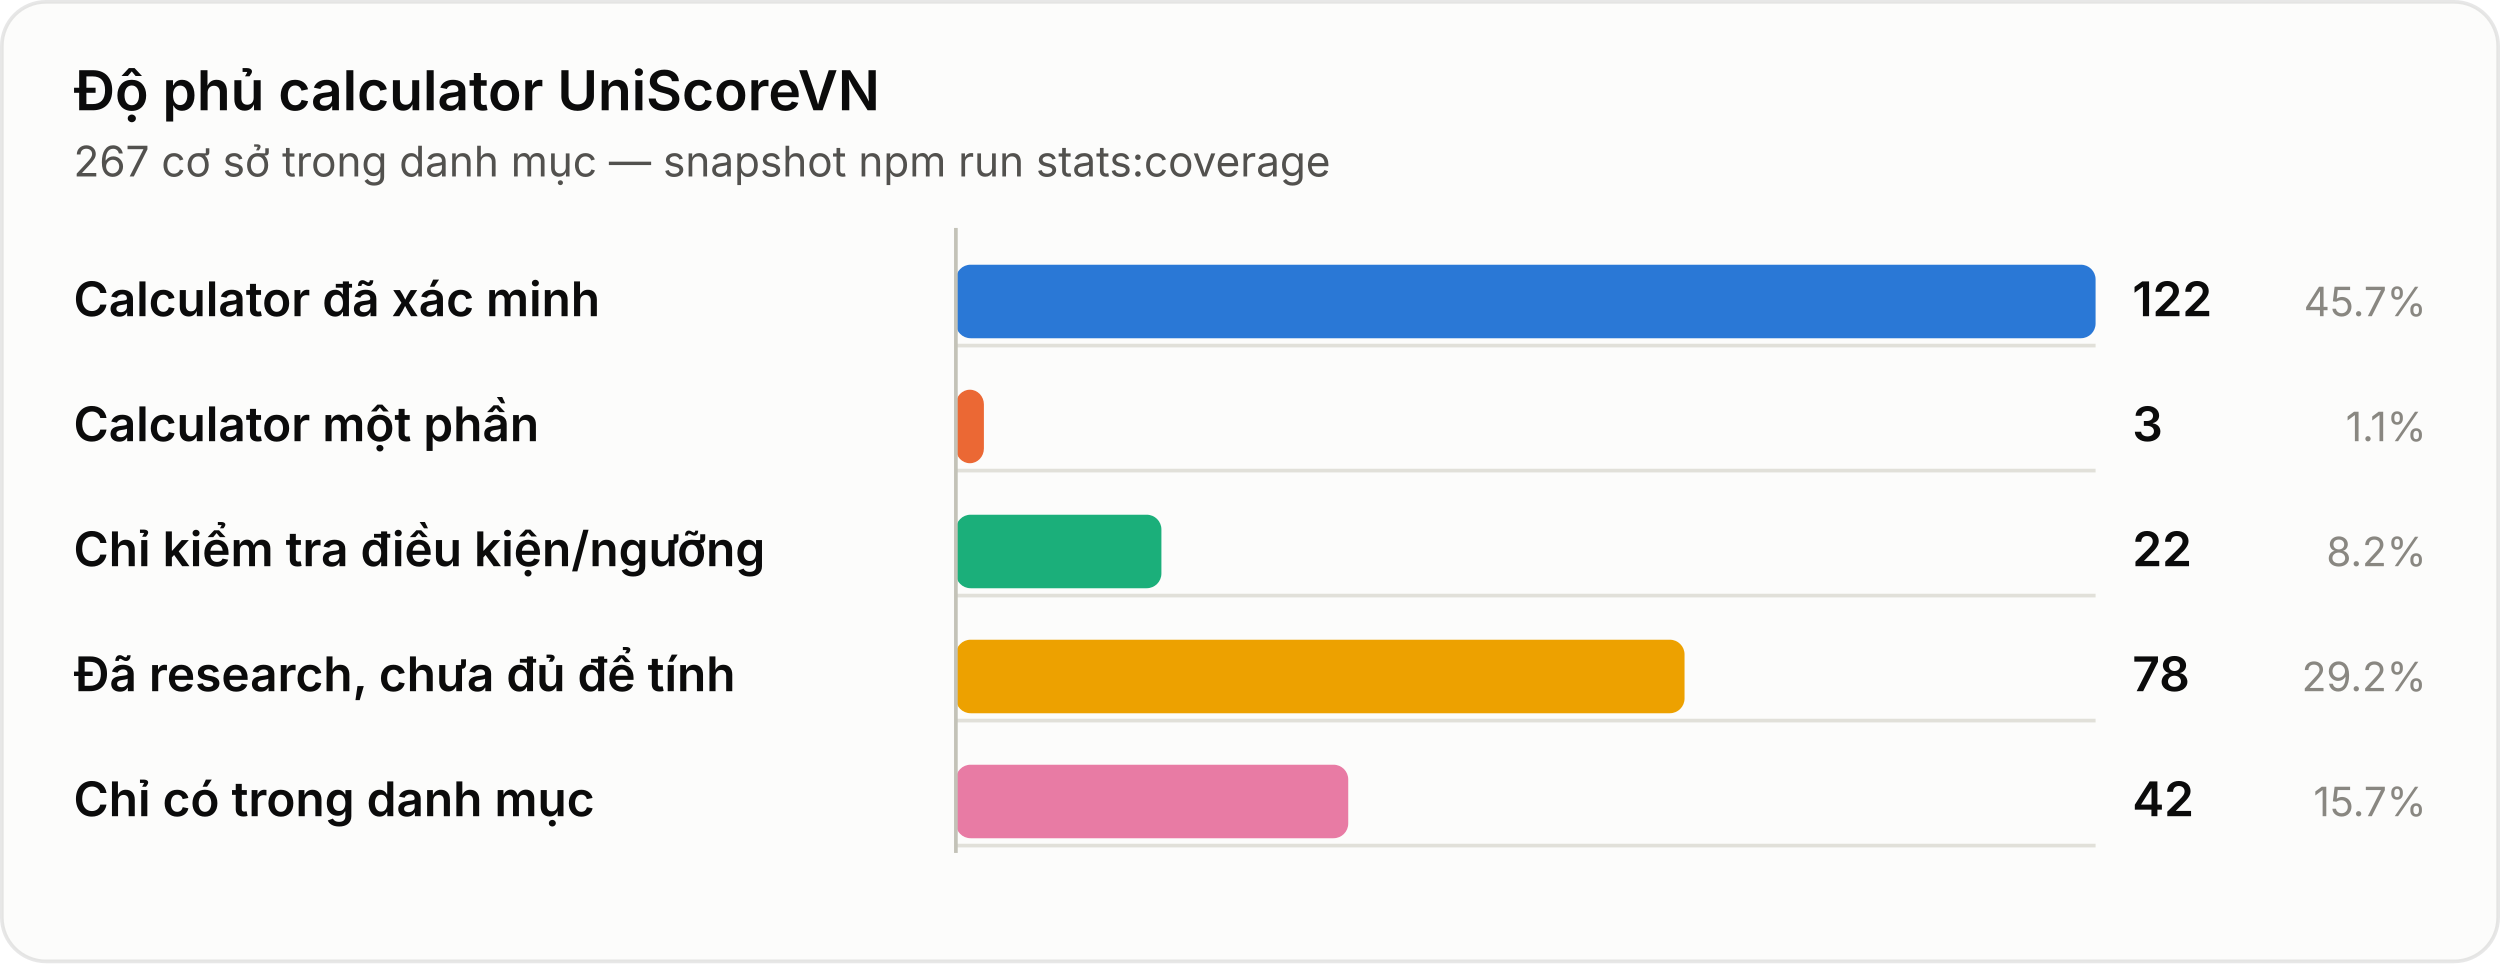
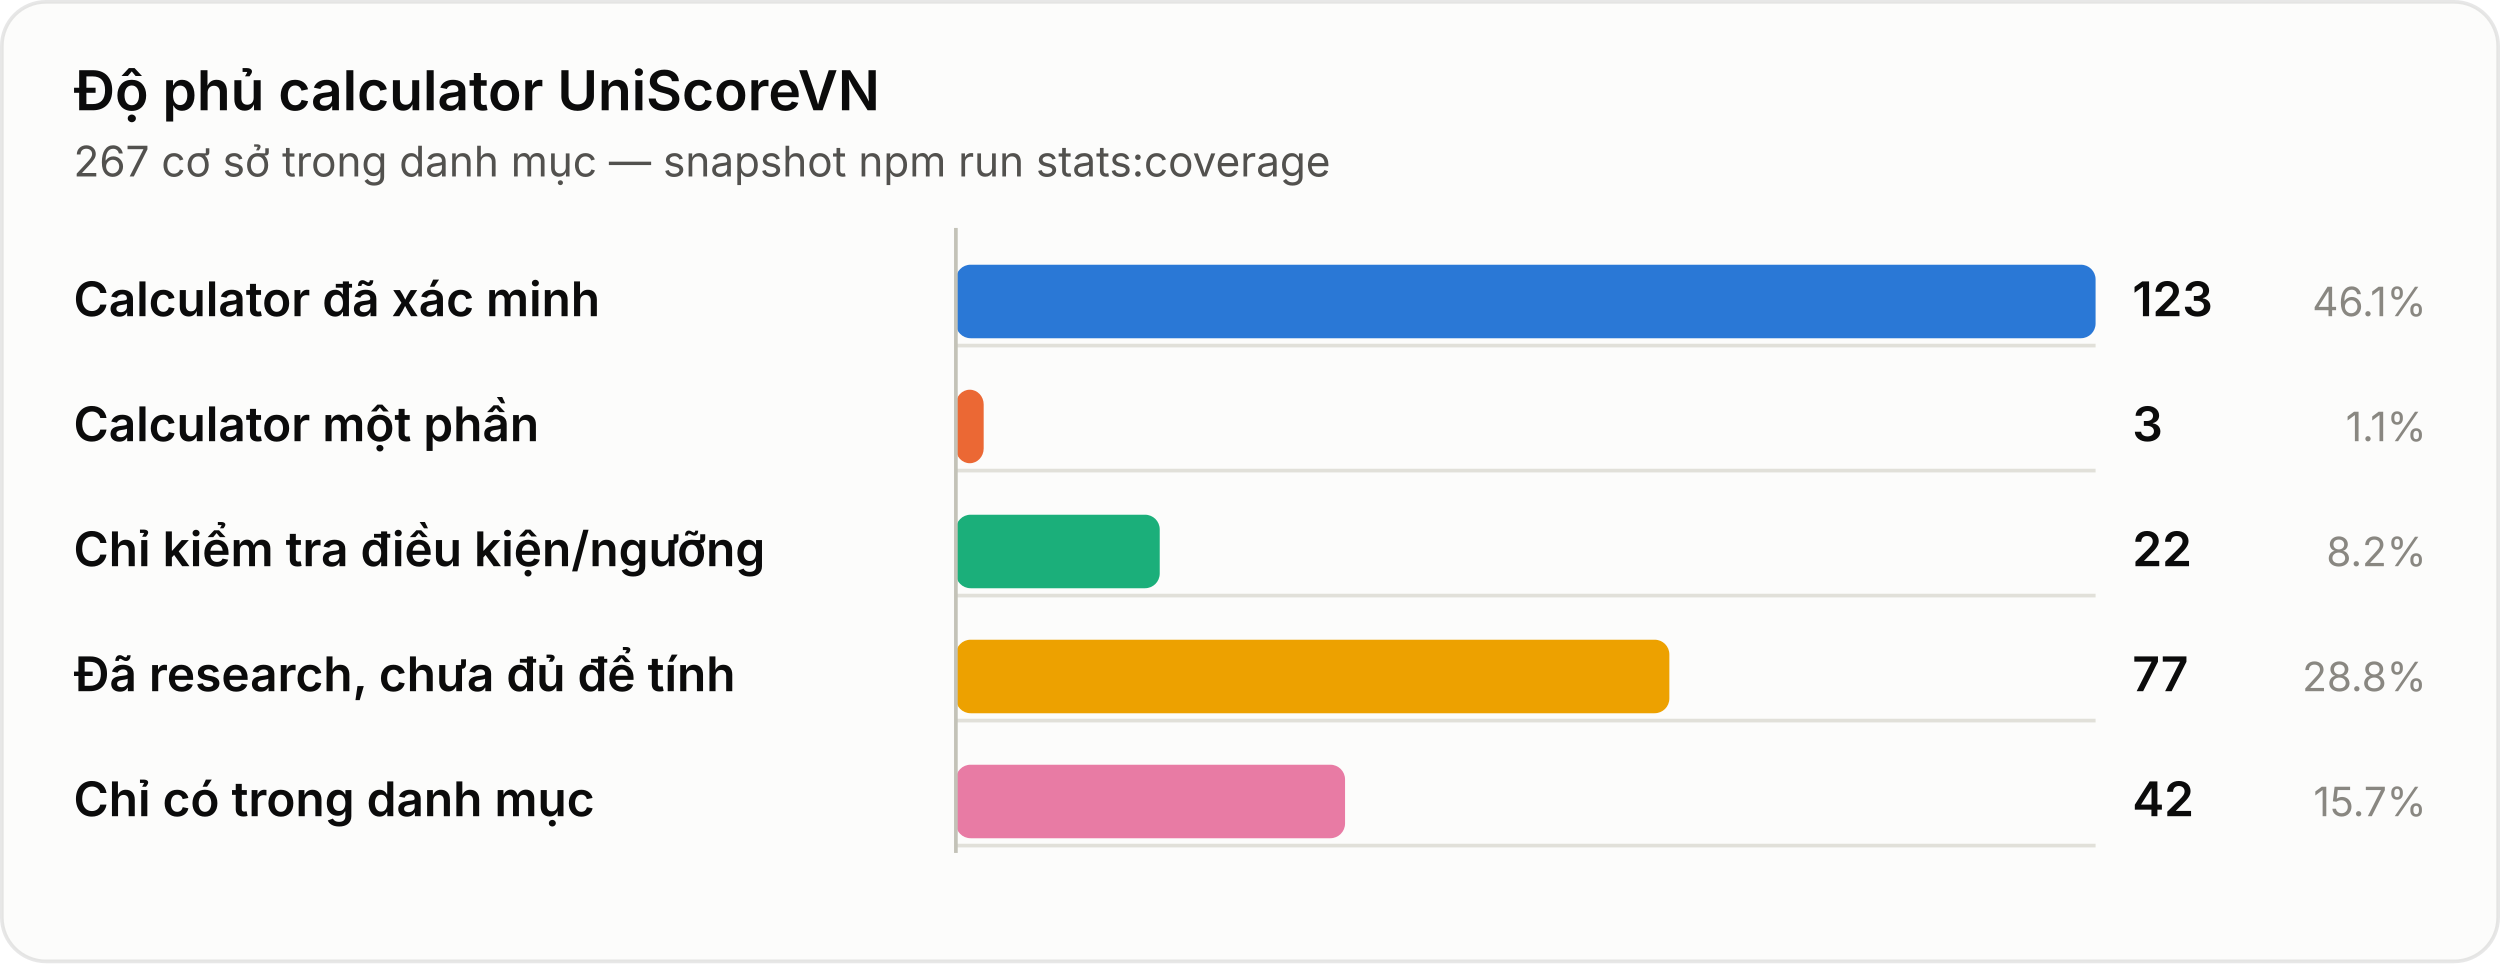
<svg xmlns="http://www.w3.org/2000/svg" width="680" height="262" viewBox="0 0 680 262" font-family="system-ui, -apple-system, Segoe UI, sans-serif">
  <rect x="0.5" y="0.5" width="679" height="261" rx="12" fill="#fcfcfb" stroke="rgba(11,11,11,0.10)" />
  <text x="20" y="30" font-size="15" font-weight="600" fill="#0b0b0b">Độ phủ calculator UniScoreVN</text>
  <text x="20" y="48" font-size="11.5" fill="#52514e">267 cơ sở trong danh mục — snapshot npm run stats:coverage</text>
  <g transform="translate(20, 10)">
    <text x="0" y="76" font-size="13" font-weight="600" fill="#0b0b0b">Calculator đã xác minh</text>
    <line x1="240" y1="84" x2="550" y2="84" stroke="#e1e0d9" stroke-width="1" />
    <rect x="240" y="62" width="310" height="20" rx="4" fill="#2a78d6" />
-     <text x="560" y="76" font-size="13" font-weight="600" fill="#0b0b0b" text-anchor="start">122</text>
-     <text x="640" y="76" font-size="11" fill="#898781" text-anchor="end">45.7%</text>
+     <text x="560" y="76" font-size="13" font-weight="600" fill="#0b0b0b" text-anchor="start">123</text>
+     <text x="640" y="76" font-size="11" fill="#898781" text-anchor="end">46.1%</text>
    <text x="0" y="110" font-size="13" font-weight="600" fill="#0b0b0b">Calculator một phần</text>
    <line x1="240" y1="118" x2="550" y2="118" stroke="#e1e0d9" stroke-width="1" />
-     <rect x="240" y="96" width="7.623" height="20" rx="4" fill="#eb6834" />
+     <rect x="240" y="96" width="7.561" height="20" rx="4" fill="#eb6834" />
    <text x="560" y="110" font-size="13" font-weight="600" fill="#0b0b0b" text-anchor="start">3</text>
    <text x="640" y="110" font-size="11" fill="#898781" text-anchor="end">1.1%</text>
    <text x="0" y="144" font-size="13" font-weight="600" fill="#0b0b0b">Chỉ kiểm tra điều kiện/ngưỡng</text>
    <line x1="240" y1="152" x2="550" y2="152" stroke="#e1e0d9" stroke-width="1" />
-     <rect x="240" y="130" width="55.902" height="20" rx="4" fill="#1baf7a" />
+     <rect x="240" y="130" width="55.447" height="20" rx="4" fill="#1baf7a" />
    <text x="560" y="144" font-size="13" font-weight="600" fill="#0b0b0b" text-anchor="start">22</text>
    <text x="640" y="144" font-size="11" fill="#898781" text-anchor="end">8.2%</text>
    <text x="0" y="178" font-size="13" font-weight="600" fill="#0b0b0b">Đã research, chưa đủ để tính</text>
    <line x1="240" y1="186" x2="550" y2="186" stroke="#e1e0d9" stroke-width="1" />
-     <rect x="240" y="164" width="198.197" height="20" rx="4" fill="#eda100" />
-     <text x="560" y="178" font-size="13" font-weight="600" fill="#0b0b0b" text-anchor="start">78</text>
-     <text x="640" y="178" font-size="11" fill="#898781" text-anchor="end">29.2%</text>
+     <rect x="240" y="164" width="194.065" height="20" rx="4" fill="#eda100" />
+     <text x="560" y="178" font-size="13" font-weight="600" fill="#0b0b0b" text-anchor="start">77</text>
+     <text x="640" y="178" font-size="11" fill="#898781" text-anchor="end">28.8%</text>
    <text x="0" y="212" font-size="13" font-weight="600" fill="#0b0b0b">Chỉ có trong danh mục</text>
    <line x1="240" y1="220" x2="550" y2="220" stroke="#e1e0d9" stroke-width="1" />
-     <rect x="240" y="198" width="106.721" height="20" rx="4" fill="#e87ba4" />
+     <rect x="240" y="198" width="105.854" height="20" rx="4" fill="#e87ba4" />
    <text x="560" y="212" font-size="13" font-weight="600" fill="#0b0b0b" text-anchor="start">42</text>
    <text x="640" y="212" font-size="11" fill="#898781" text-anchor="end">15.7%</text>
    <line x1="240" y1="52" x2="240" y2="222" stroke="#c3c2b7" stroke-width="1" />
  </g>
</svg>
